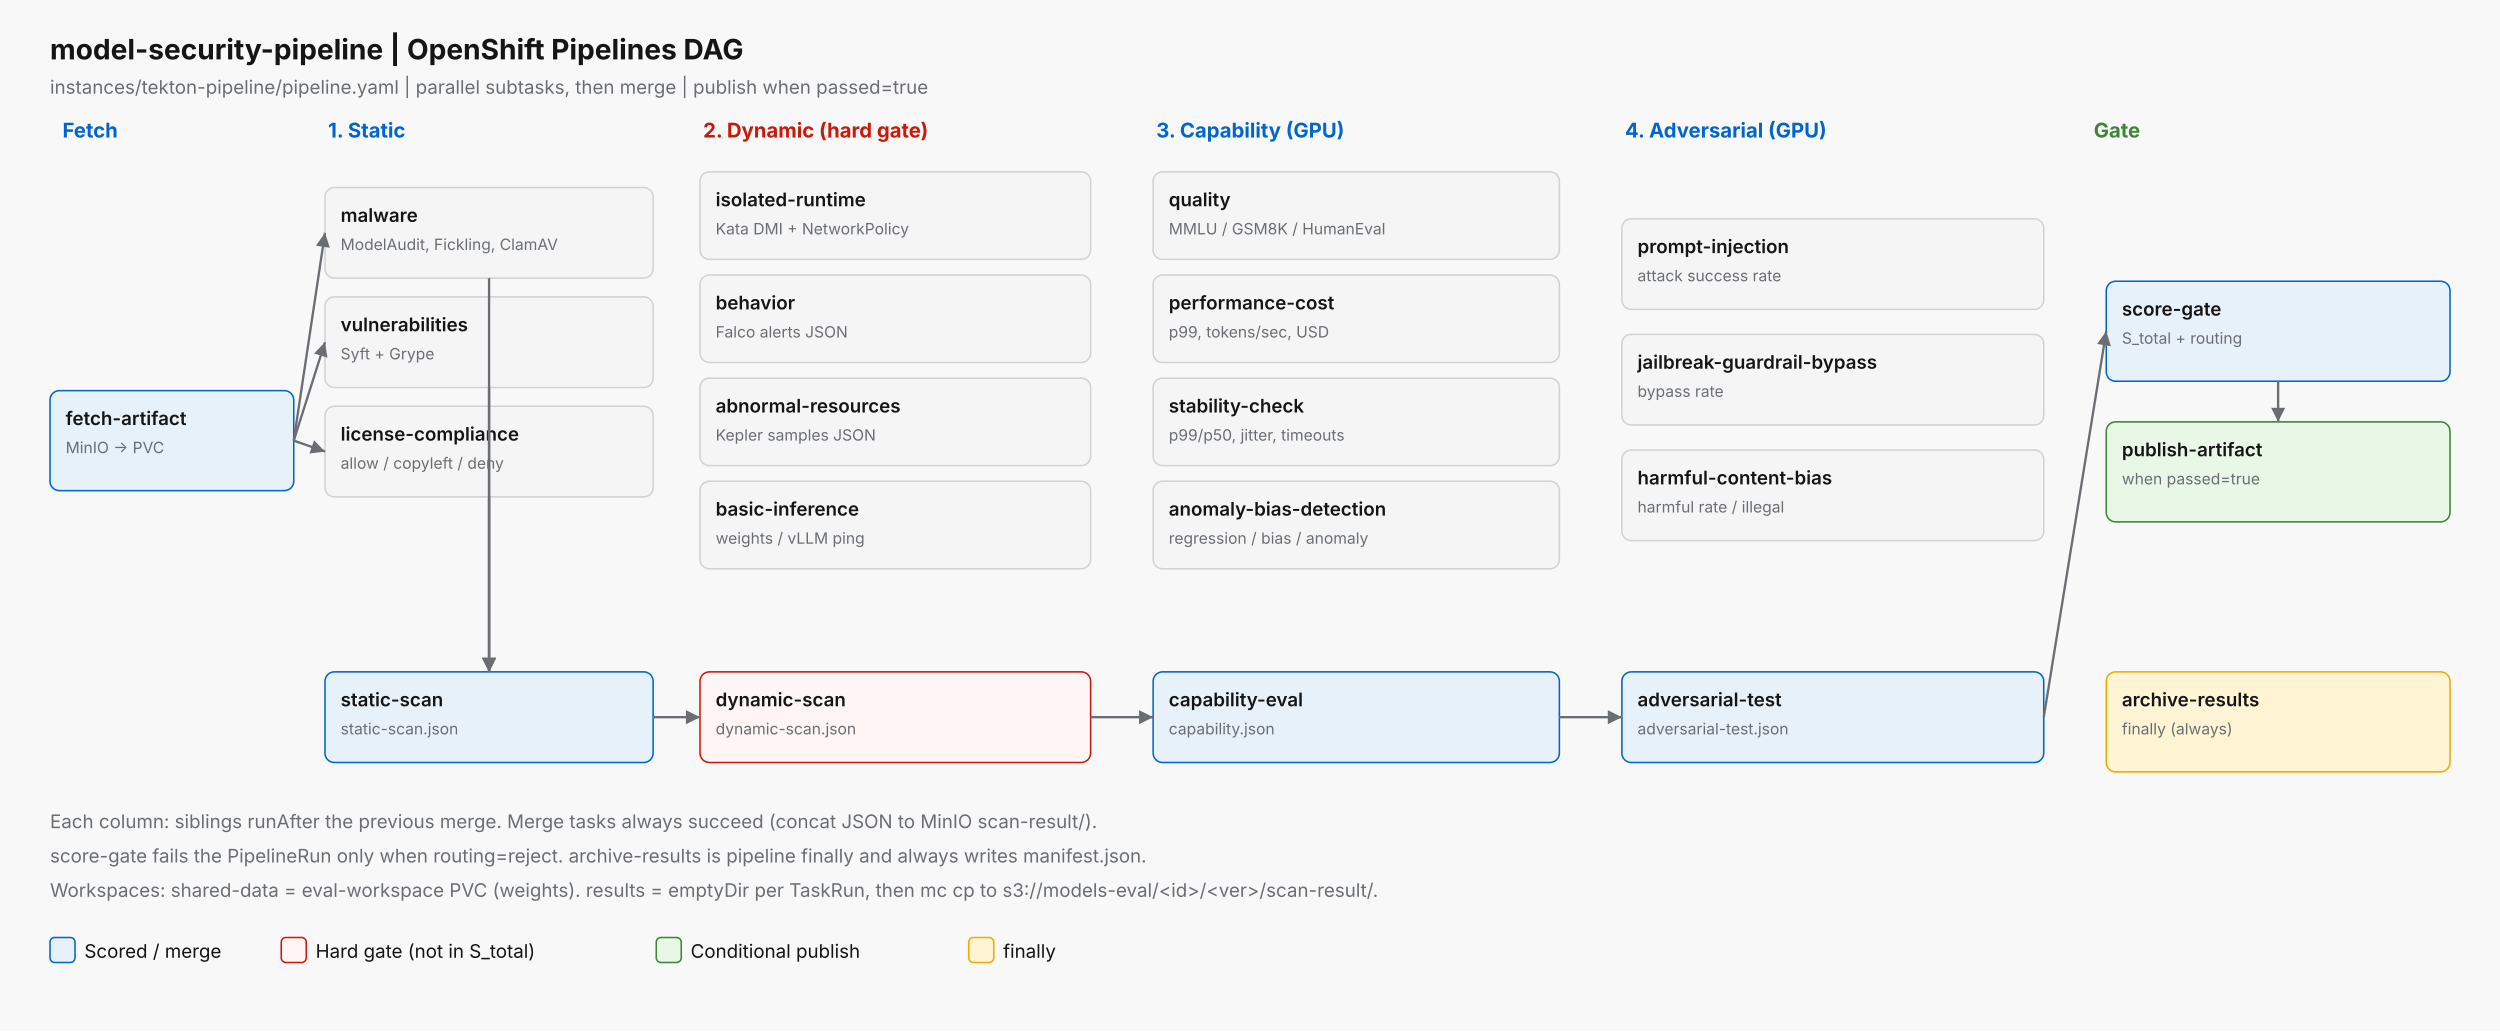
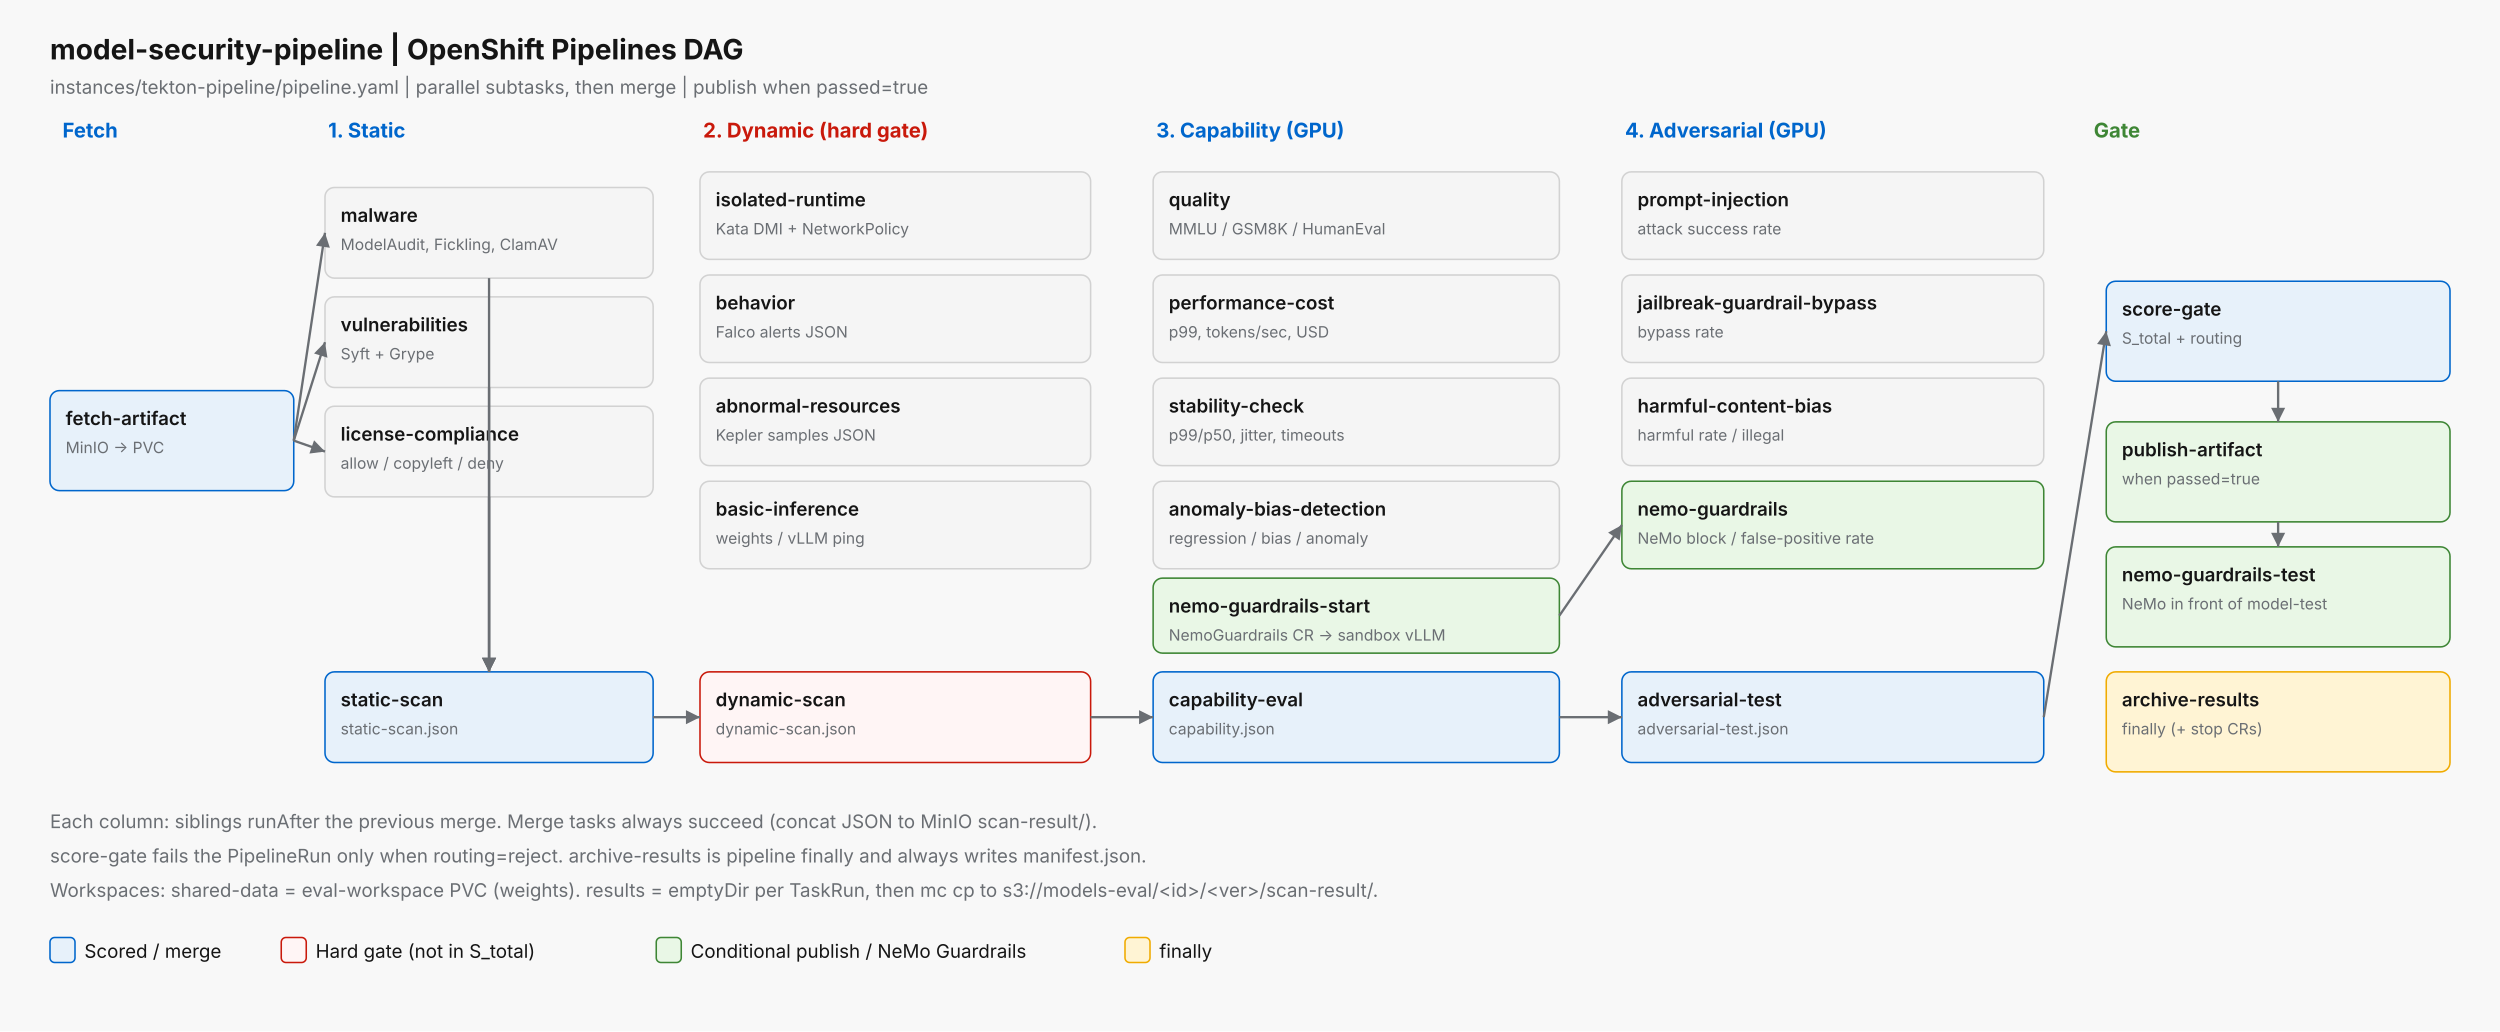
<svg xmlns="http://www.w3.org/2000/svg" viewBox="0 0 1600 660" role="img" aria-label="Tekton pipeline DAG for model-security-pipeline">
  <rect x="0" y="0" width="1600" height="660" rx="0" fill="#F8F8F8" stroke="#F8F8F8" stroke-width="0" />
  <defs>
    <marker id="arr" markerWidth="8" markerHeight="8" refX="6" refY="3" orient="auto">
      <path d="M0,0 L6,3 L0,6" fill="#6A6E73" />
    </marker>
  </defs>
  <text x="32" y="38" fill="#151515" font-size="18" font-weight="700" text-anchor="start" font-family="system-ui, -apple-system, Segoe UI, sans-serif">model-security-pipeline  |  OpenShift Pipelines DAG</text>
  <text x="32" y="60" fill="#6A6E73" font-size="12" font-weight="400" text-anchor="start" font-family="system-ui, -apple-system, Segoe UI, sans-serif">instances/tekton-pipeline/pipeline.yaml   |   parallel subtasks, then merge   |   publish when passed=true</text>
  <text x="40" y="88" fill="#0066CC" font-size="13" font-weight="700" text-anchor="start" font-family="system-ui, -apple-system, Segoe UI, sans-serif">Fetch</text>
  <text x="210" y="88" fill="#0066CC" font-size="13" font-weight="700" text-anchor="start" font-family="system-ui, -apple-system, Segoe UI, sans-serif">1. Static</text>
  <text x="450" y="88" fill="#C9190B" font-size="13" font-weight="700" text-anchor="start" font-family="system-ui, -apple-system, Segoe UI, sans-serif">2. Dynamic (hard gate)</text>
  <text x="740" y="88" fill="#0066CC" font-size="13" font-weight="700" text-anchor="start" font-family="system-ui, -apple-system, Segoe UI, sans-serif">3. Capability (GPU)</text>
  <text x="1040" y="88" fill="#0066CC" font-size="13" font-weight="700" text-anchor="start" font-family="system-ui, -apple-system, Segoe UI, sans-serif">4. Adversarial (GPU)</text>
  <text x="1340" y="88" fill="#3E8635" font-size="13" font-weight="700" text-anchor="start" font-family="system-ui, -apple-system, Segoe UI, sans-serif">Gate</text>
  <rect x="32" y="250" width="156" height="64" rx="6" fill="#E7F1FA" stroke="#0066CC" stroke-width="1" />
  <text x="42" y="272" fill="#151515" font-size="12" font-weight="600" text-anchor="start" font-family="system-ui, -apple-system, Segoe UI, sans-serif">fetch-artifact</text>
  <text x="42" y="290" fill="#6A6E73" font-size="10" font-weight="400" text-anchor="start" font-family="system-ui, -apple-system, Segoe UI, sans-serif">MinIO -&gt; PVC</text>
  <rect x="208" y="120" width="210" height="58" rx="6" fill="#F5F5F5" stroke="#D2D2D2" stroke-width="1" />
  <text x="218" y="142" fill="#151515" font-size="12" font-weight="600" text-anchor="start" font-family="system-ui, -apple-system, Segoe UI, sans-serif">malware</text>
  <text x="218" y="160" fill="#6A6E73" font-size="10" font-weight="400" text-anchor="start" font-family="system-ui, -apple-system, Segoe UI, sans-serif">ModelAudit, Fickling, ClamAV</text>
  <rect x="208" y="190" width="210" height="58" rx="6" fill="#F5F5F5" stroke="#D2D2D2" stroke-width="1" />
  <text x="218" y="212" fill="#151515" font-size="12" font-weight="600" text-anchor="start" font-family="system-ui, -apple-system, Segoe UI, sans-serif">vulnerabilities</text>
  <text x="218" y="230" fill="#6A6E73" font-size="10" font-weight="400" text-anchor="start" font-family="system-ui, -apple-system, Segoe UI, sans-serif">Syft + Grype</text>
  <rect x="208" y="260" width="210" height="58" rx="6" fill="#F5F5F5" stroke="#D2D2D2" stroke-width="1" />
  <text x="218" y="282" fill="#151515" font-size="12" font-weight="600" text-anchor="start" font-family="system-ui, -apple-system, Segoe UI, sans-serif">license-compliance</text>
  <text x="218" y="300" fill="#6A6E73" font-size="10" font-weight="400" text-anchor="start" font-family="system-ui, -apple-system, Segoe UI, sans-serif">allow / copyleft / deny</text>
  <rect x="208" y="430" width="210" height="58" rx="6" fill="#E7F1FA" stroke="#0066CC" stroke-width="1" />
  <text x="218" y="452" fill="#151515" font-size="12" font-weight="600" text-anchor="start" font-family="system-ui, -apple-system, Segoe UI, sans-serif">static-scan</text>
  <text x="218" y="470" fill="#6A6E73" font-size="10" font-weight="400" text-anchor="start" font-family="system-ui, -apple-system, Segoe UI, sans-serif">static-scan.json</text>
  <rect x="448" y="110" width="250" height="56" rx="6" fill="#F5F5F5" stroke="#D2D2D2" stroke-width="1" />
  <text x="458" y="132" fill="#151515" font-size="12" font-weight="600" text-anchor="start" font-family="system-ui, -apple-system, Segoe UI, sans-serif">isolated-runtime</text>
  <text x="458" y="150" fill="#6A6E73" font-size="10" font-weight="400" text-anchor="start" font-family="system-ui, -apple-system, Segoe UI, sans-serif">Kata DMI + NetworkPolicy</text>
  <rect x="448" y="176" width="250" height="56" rx="6" fill="#F5F5F5" stroke="#D2D2D2" stroke-width="1" />
  <text x="458" y="198" fill="#151515" font-size="12" font-weight="600" text-anchor="start" font-family="system-ui, -apple-system, Segoe UI, sans-serif">behavior</text>
  <text x="458" y="216" fill="#6A6E73" font-size="10" font-weight="400" text-anchor="start" font-family="system-ui, -apple-system, Segoe UI, sans-serif">Falco alerts JSON</text>
  <rect x="448" y="242" width="250" height="56" rx="6" fill="#F5F5F5" stroke="#D2D2D2" stroke-width="1" />
  <text x="458" y="264" fill="#151515" font-size="12" font-weight="600" text-anchor="start" font-family="system-ui, -apple-system, Segoe UI, sans-serif">abnormal-resources</text>
  <text x="458" y="282" fill="#6A6E73" font-size="10" font-weight="400" text-anchor="start" font-family="system-ui, -apple-system, Segoe UI, sans-serif">Kepler samples JSON</text>
  <rect x="448" y="308" width="250" height="56" rx="6" fill="#F5F5F5" stroke="#D2D2D2" stroke-width="1" />
  <text x="458" y="330" fill="#151515" font-size="12" font-weight="600" text-anchor="start" font-family="system-ui, -apple-system, Segoe UI, sans-serif">basic-inference</text>
  <text x="458" y="348" fill="#6A6E73" font-size="10" font-weight="400" text-anchor="start" font-family="system-ui, -apple-system, Segoe UI, sans-serif">weights / vLLM ping</text>
  <rect x="448" y="430" width="250" height="58" rx="6" fill="#FFF5F5" stroke="#C9190B" stroke-width="1" />
  <text x="458" y="452" fill="#151515" font-size="12" font-weight="600" text-anchor="start" font-family="system-ui, -apple-system, Segoe UI, sans-serif">dynamic-scan</text>
  <text x="458" y="470" fill="#6A6E73" font-size="10" font-weight="400" text-anchor="start" font-family="system-ui, -apple-system, Segoe UI, sans-serif">dynamic-scan.json</text>
  <rect x="738" y="110" width="260" height="56" rx="6" fill="#F5F5F5" stroke="#D2D2D2" stroke-width="1" />
  <text x="748" y="132" fill="#151515" font-size="12" font-weight="600" text-anchor="start" font-family="system-ui, -apple-system, Segoe UI, sans-serif">quality</text>
  <text x="748" y="150" fill="#6A6E73" font-size="10" font-weight="400" text-anchor="start" font-family="system-ui, -apple-system, Segoe UI, sans-serif">MMLU / GSM8K / HumanEval</text>
  <rect x="738" y="176" width="260" height="56" rx="6" fill="#F5F5F5" stroke="#D2D2D2" stroke-width="1" />
  <text x="748" y="198" fill="#151515" font-size="12" font-weight="600" text-anchor="start" font-family="system-ui, -apple-system, Segoe UI, sans-serif">performance-cost</text>
  <text x="748" y="216" fill="#6A6E73" font-size="10" font-weight="400" text-anchor="start" font-family="system-ui, -apple-system, Segoe UI, sans-serif">p99, tokens/sec, USD</text>
  <rect x="738" y="242" width="260" height="56" rx="6" fill="#F5F5F5" stroke="#D2D2D2" stroke-width="1" />
  <text x="748" y="264" fill="#151515" font-size="12" font-weight="600" text-anchor="start" font-family="system-ui, -apple-system, Segoe UI, sans-serif">stability-check</text>
  <text x="748" y="282" fill="#6A6E73" font-size="10" font-weight="400" text-anchor="start" font-family="system-ui, -apple-system, Segoe UI, sans-serif">p99/p50, jitter, timeouts</text>
  <rect x="738" y="308" width="260" height="56" rx="6" fill="#F5F5F5" stroke="#D2D2D2" stroke-width="1" />
  <text x="748" y="330" fill="#151515" font-size="12" font-weight="600" text-anchor="start" font-family="system-ui, -apple-system, Segoe UI, sans-serif">anomaly-bias-detection</text>
  <text x="748" y="348" fill="#6A6E73" font-size="10" font-weight="400" text-anchor="start" font-family="system-ui, -apple-system, Segoe UI, sans-serif">regression / bias / anomaly</text>
  <rect x="738" y="430" width="260" height="58" rx="6" fill="#E7F1FA" stroke="#0066CC" stroke-width="1" />
  <text x="748" y="452" fill="#151515" font-size="12" font-weight="600" text-anchor="start" font-family="system-ui, -apple-system, Segoe UI, sans-serif">capability-eval</text>
  <text x="748" y="470" fill="#6A6E73" font-size="10" font-weight="400" text-anchor="start" font-family="system-ui, -apple-system, Segoe UI, sans-serif">capability.json</text>
-   <rect x="1038" y="140" width="270" height="58" rx="6" fill="#F5F5F5" stroke="#D2D2D2" stroke-width="1" />
-   <text x="1048" y="162" fill="#151515" font-size="12" font-weight="600" text-anchor="start" font-family="system-ui, -apple-system, Segoe UI, sans-serif">prompt-injection</text>
-   <text x="1048" y="180" fill="#6A6E73" font-size="10" font-weight="400" text-anchor="start" font-family="system-ui, -apple-system, Segoe UI, sans-serif">attack success rate</text>
-   <rect x="1038" y="214" width="270" height="58" rx="6" fill="#F5F5F5" stroke="#D2D2D2" stroke-width="1" />
-   <text x="1048" y="236" fill="#151515" font-size="12" font-weight="600" text-anchor="start" font-family="system-ui, -apple-system, Segoe UI, sans-serif">jailbreak-guardrail-bypass</text>
-   <text x="1048" y="254" fill="#6A6E73" font-size="10" font-weight="400" text-anchor="start" font-family="system-ui, -apple-system, Segoe UI, sans-serif">bypass rate</text>
-   <rect x="1038" y="288" width="270" height="58" rx="6" fill="#F5F5F5" stroke="#D2D2D2" stroke-width="1" />
-   <text x="1048" y="310" fill="#151515" font-size="12" font-weight="600" text-anchor="start" font-family="system-ui, -apple-system, Segoe UI, sans-serif">harmful-content-bias</text>
-   <text x="1048" y="328" fill="#6A6E73" font-size="10" font-weight="400" text-anchor="start" font-family="system-ui, -apple-system, Segoe UI, sans-serif">harmful rate / illegal</text>
+   <rect x="1038" y="110" width="270" height="56" rx="6" fill="#F5F5F5" stroke="#D2D2D2" stroke-width="1" />
+   <text x="1048" y="132" fill="#151515" font-size="12" font-weight="600" text-anchor="start" font-family="system-ui, -apple-system, Segoe UI, sans-serif">prompt-injection</text>
+   <text x="1048" y="150" fill="#6A6E73" font-size="10" font-weight="400" text-anchor="start" font-family="system-ui, -apple-system, Segoe UI, sans-serif">attack success rate</text>
+   <rect x="1038" y="176" width="270" height="56" rx="6" fill="#F5F5F5" stroke="#D2D2D2" stroke-width="1" />
+   <text x="1048" y="198" fill="#151515" font-size="12" font-weight="600" text-anchor="start" font-family="system-ui, -apple-system, Segoe UI, sans-serif">jailbreak-guardrail-bypass</text>
+   <text x="1048" y="216" fill="#6A6E73" font-size="10" font-weight="400" text-anchor="start" font-family="system-ui, -apple-system, Segoe UI, sans-serif">bypass rate</text>
+   <rect x="1038" y="242" width="270" height="56" rx="6" fill="#F5F5F5" stroke="#D2D2D2" stroke-width="1" />
+   <text x="1048" y="264" fill="#151515" font-size="12" font-weight="600" text-anchor="start" font-family="system-ui, -apple-system, Segoe UI, sans-serif">harmful-content-bias</text>
+   <text x="1048" y="282" fill="#6A6E73" font-size="10" font-weight="400" text-anchor="start" font-family="system-ui, -apple-system, Segoe UI, sans-serif">harmful rate / illegal</text>
+   <rect x="1038" y="308" width="270" height="56" rx="6" fill="#E9F7E6" stroke="#3E8635" stroke-width="1" />
+   <text x="1048" y="330" fill="#151515" font-size="12" font-weight="600" text-anchor="start" font-family="system-ui, -apple-system, Segoe UI, sans-serif">nemo-guardrails</text>
+   <text x="1048" y="348" fill="#6A6E73" font-size="10" font-weight="400" text-anchor="start" font-family="system-ui, -apple-system, Segoe UI, sans-serif">NeMo block / false-positive rate</text>
  <rect x="1038" y="430" width="270" height="58" rx="6" fill="#E7F1FA" stroke="#0066CC" stroke-width="1" />
  <text x="1048" y="452" fill="#151515" font-size="12" font-weight="600" text-anchor="start" font-family="system-ui, -apple-system, Segoe UI, sans-serif">adversarial-test</text>
  <text x="1048" y="470" fill="#6A6E73" font-size="10" font-weight="400" text-anchor="start" font-family="system-ui, -apple-system, Segoe UI, sans-serif">adversarial-test.json</text>
+   <rect x="738" y="370" width="260" height="48" rx="6" fill="#E9F7E6" stroke="#3E8635" stroke-width="1" />
+   <text x="748" y="392" fill="#151515" font-size="12" font-weight="600" text-anchor="start" font-family="system-ui, -apple-system, Segoe UI, sans-serif">nemo-guardrails-start</text>
+   <text x="748" y="410" fill="#6A6E73" font-size="10" font-weight="400" text-anchor="start" font-family="system-ui, -apple-system, Segoe UI, sans-serif">NemoGuardrails CR -&gt; sandbox vLLM</text>
+   <line x1="998" y1="394" x2="1038" y2="336" stroke="#6A6E73" stroke-width="1.5" marker-end="url(#arr)" />
  <rect x="1348" y="180" width="220" height="64" rx="6" fill="#E7F1FA" stroke="#0066CC" stroke-width="1" />
  <text x="1358" y="202" fill="#151515" font-size="12" font-weight="600" text-anchor="start" font-family="system-ui, -apple-system, Segoe UI, sans-serif">score-gate</text>
  <text x="1358" y="220" fill="#6A6E73" font-size="10" font-weight="400" text-anchor="start" font-family="system-ui, -apple-system, Segoe UI, sans-serif">S_total + routing</text>
  <rect x="1348" y="270" width="220" height="64" rx="6" fill="#E9F7E6" stroke="#3E8635" stroke-width="1" />
  <text x="1358" y="292" fill="#151515" font-size="12" font-weight="600" text-anchor="start" font-family="system-ui, -apple-system, Segoe UI, sans-serif">publish-artifact</text>
  <text x="1358" y="310" fill="#6A6E73" font-size="10" font-weight="400" text-anchor="start" font-family="system-ui, -apple-system, Segoe UI, sans-serif">when passed=true</text>
+   <rect x="1348" y="350" width="220" height="64" rx="6" fill="#E9F7E6" stroke="#3E8635" stroke-width="1" />
+   <text x="1358" y="372" fill="#151515" font-size="12" font-weight="600" text-anchor="start" font-family="system-ui, -apple-system, Segoe UI, sans-serif">nemo-guardrails-test</text>
+   <text x="1358" y="390" fill="#6A6E73" font-size="10" font-weight="400" text-anchor="start" font-family="system-ui, -apple-system, Segoe UI, sans-serif">NeMo in front of model-test</text>
  <rect x="1348" y="430" width="220" height="64" rx="6" fill="#FFF4D4" stroke="#F0AB00" stroke-width="1" />
  <text x="1358" y="452" fill="#151515" font-size="12" font-weight="600" text-anchor="start" font-family="system-ui, -apple-system, Segoe UI, sans-serif">archive-results</text>
-   <text x="1358" y="470" fill="#6A6E73" font-size="10" font-weight="400" text-anchor="start" font-family="system-ui, -apple-system, Segoe UI, sans-serif">finally (always)</text>
+   <text x="1358" y="470" fill="#6A6E73" font-size="10" font-weight="400" text-anchor="start" font-family="system-ui, -apple-system, Segoe UI, sans-serif">finally (+ stop CRs)</text>
  <line x1="188" y1="282" x2="208" y2="149" stroke="#6A6E73" stroke-width="1.5" marker-end="url(#arr)" />
  <line x1="188" y1="282" x2="208" y2="219" stroke="#6A6E73" stroke-width="1.5" marker-end="url(#arr)" />
  <line x1="188" y1="282" x2="208" y2="289" stroke="#6A6E73" stroke-width="1.5" marker-end="url(#arr)" />
  <line x1="313" y1="178" x2="313" y2="430" stroke="#6A6E73" stroke-width="1.5" marker-end="url(#arr)" />
  <line x1="313" y1="248" x2="313" y2="430" stroke="#6A6E73" stroke-width="1.5" marker-end="url(#arr)" />
  <line x1="313" y1="318" x2="313" y2="430" stroke="#6A6E73" stroke-width="1.5" marker-end="url(#arr)" />
  <line x1="418" y1="459" x2="448" y2="459" stroke="#6A6E73" stroke-width="1.5" marker-end="url(#arr)" />
  <line x1="698" y1="459" x2="738" y2="459" stroke="#6A6E73" stroke-width="1.5" marker-end="url(#arr)" />
  <line x1="998" y1="459" x2="1038" y2="459" stroke="#6A6E73" stroke-width="1.5" marker-end="url(#arr)" />
  <line x1="1308" y1="459" x2="1348" y2="212" stroke="#6A6E73" stroke-width="1.5" marker-end="url(#arr)" />
  <line x1="1458" y1="244" x2="1458" y2="270" stroke="#6A6E73" stroke-width="1.5" marker-end="url(#arr)" />
+   <line x1="1458" y1="334" x2="1458" y2="350" stroke="#6A6E73" stroke-width="1.5" marker-end="url(#arr)" />
  <text x="32" y="530" fill="#6A6E73" font-size="12" font-weight="400" text-anchor="start" font-family="system-ui, -apple-system, Segoe UI, sans-serif">Each column: siblings runAfter the previous merge. Merge tasks always succeed (concat JSON to MinIO scan-result/).</text>
  <text x="32" y="552" fill="#6A6E73" font-size="12" font-weight="400" text-anchor="start" font-family="system-ui, -apple-system, Segoe UI, sans-serif">score-gate fails the PipelineRun only when routing=reject. archive-results is pipeline finally and always writes manifest.json.</text>
  <text x="32" y="574" fill="#6A6E73" font-size="12" font-weight="400" text-anchor="start" font-family="system-ui, -apple-system, Segoe UI, sans-serif">Workspaces: shared-data = eval-workspace PVC (weights). results = emptyDir per TaskRun, then mc cp to s3://models-eval/&lt;id&gt;/&lt;ver&gt;/scan-result/.</text>
  <rect x="32" y="600" width="16" height="16" rx="3" fill="#E7F1FA" stroke="#0066CC" stroke-width="1" />
  <text x="54" y="613" fill="#151515" font-size="12" font-weight="400" text-anchor="start" font-family="system-ui, -apple-system, Segoe UI, sans-serif">Scored / merge</text>
  <rect x="180" y="600" width="16" height="16" rx="3" fill="#FFF5F5" stroke="#C9190B" stroke-width="1" />
  <text x="202" y="613" fill="#151515" font-size="12" font-weight="400" text-anchor="start" font-family="system-ui, -apple-system, Segoe UI, sans-serif">Hard gate (not in S_total)</text>
  <rect x="420" y="600" width="16" height="16" rx="3" fill="#E9F7E6" stroke="#3E8635" stroke-width="1" />
-   <text x="442" y="613" fill="#151515" font-size="12" font-weight="400" text-anchor="start" font-family="system-ui, -apple-system, Segoe UI, sans-serif">Conditional publish</text>
-   <rect x="620" y="600" width="16" height="16" rx="3" fill="#FFF4D4" stroke="#F0AB00" stroke-width="1" />
-   <text x="642" y="613" fill="#151515" font-size="12" font-weight="400" text-anchor="start" font-family="system-ui, -apple-system, Segoe UI, sans-serif">finally</text>
+   <text x="442" y="613" fill="#151515" font-size="12" font-weight="400" text-anchor="start" font-family="system-ui, -apple-system, Segoe UI, sans-serif">Conditional publish / NeMo Guardrails</text>
+   <rect x="720" y="600" width="16" height="16" rx="3" fill="#FFF4D4" stroke="#F0AB00" stroke-width="1" />
+   <text x="742" y="613" fill="#151515" font-size="12" font-weight="400" text-anchor="start" font-family="system-ui, -apple-system, Segoe UI, sans-serif">finally</text>
</svg>
